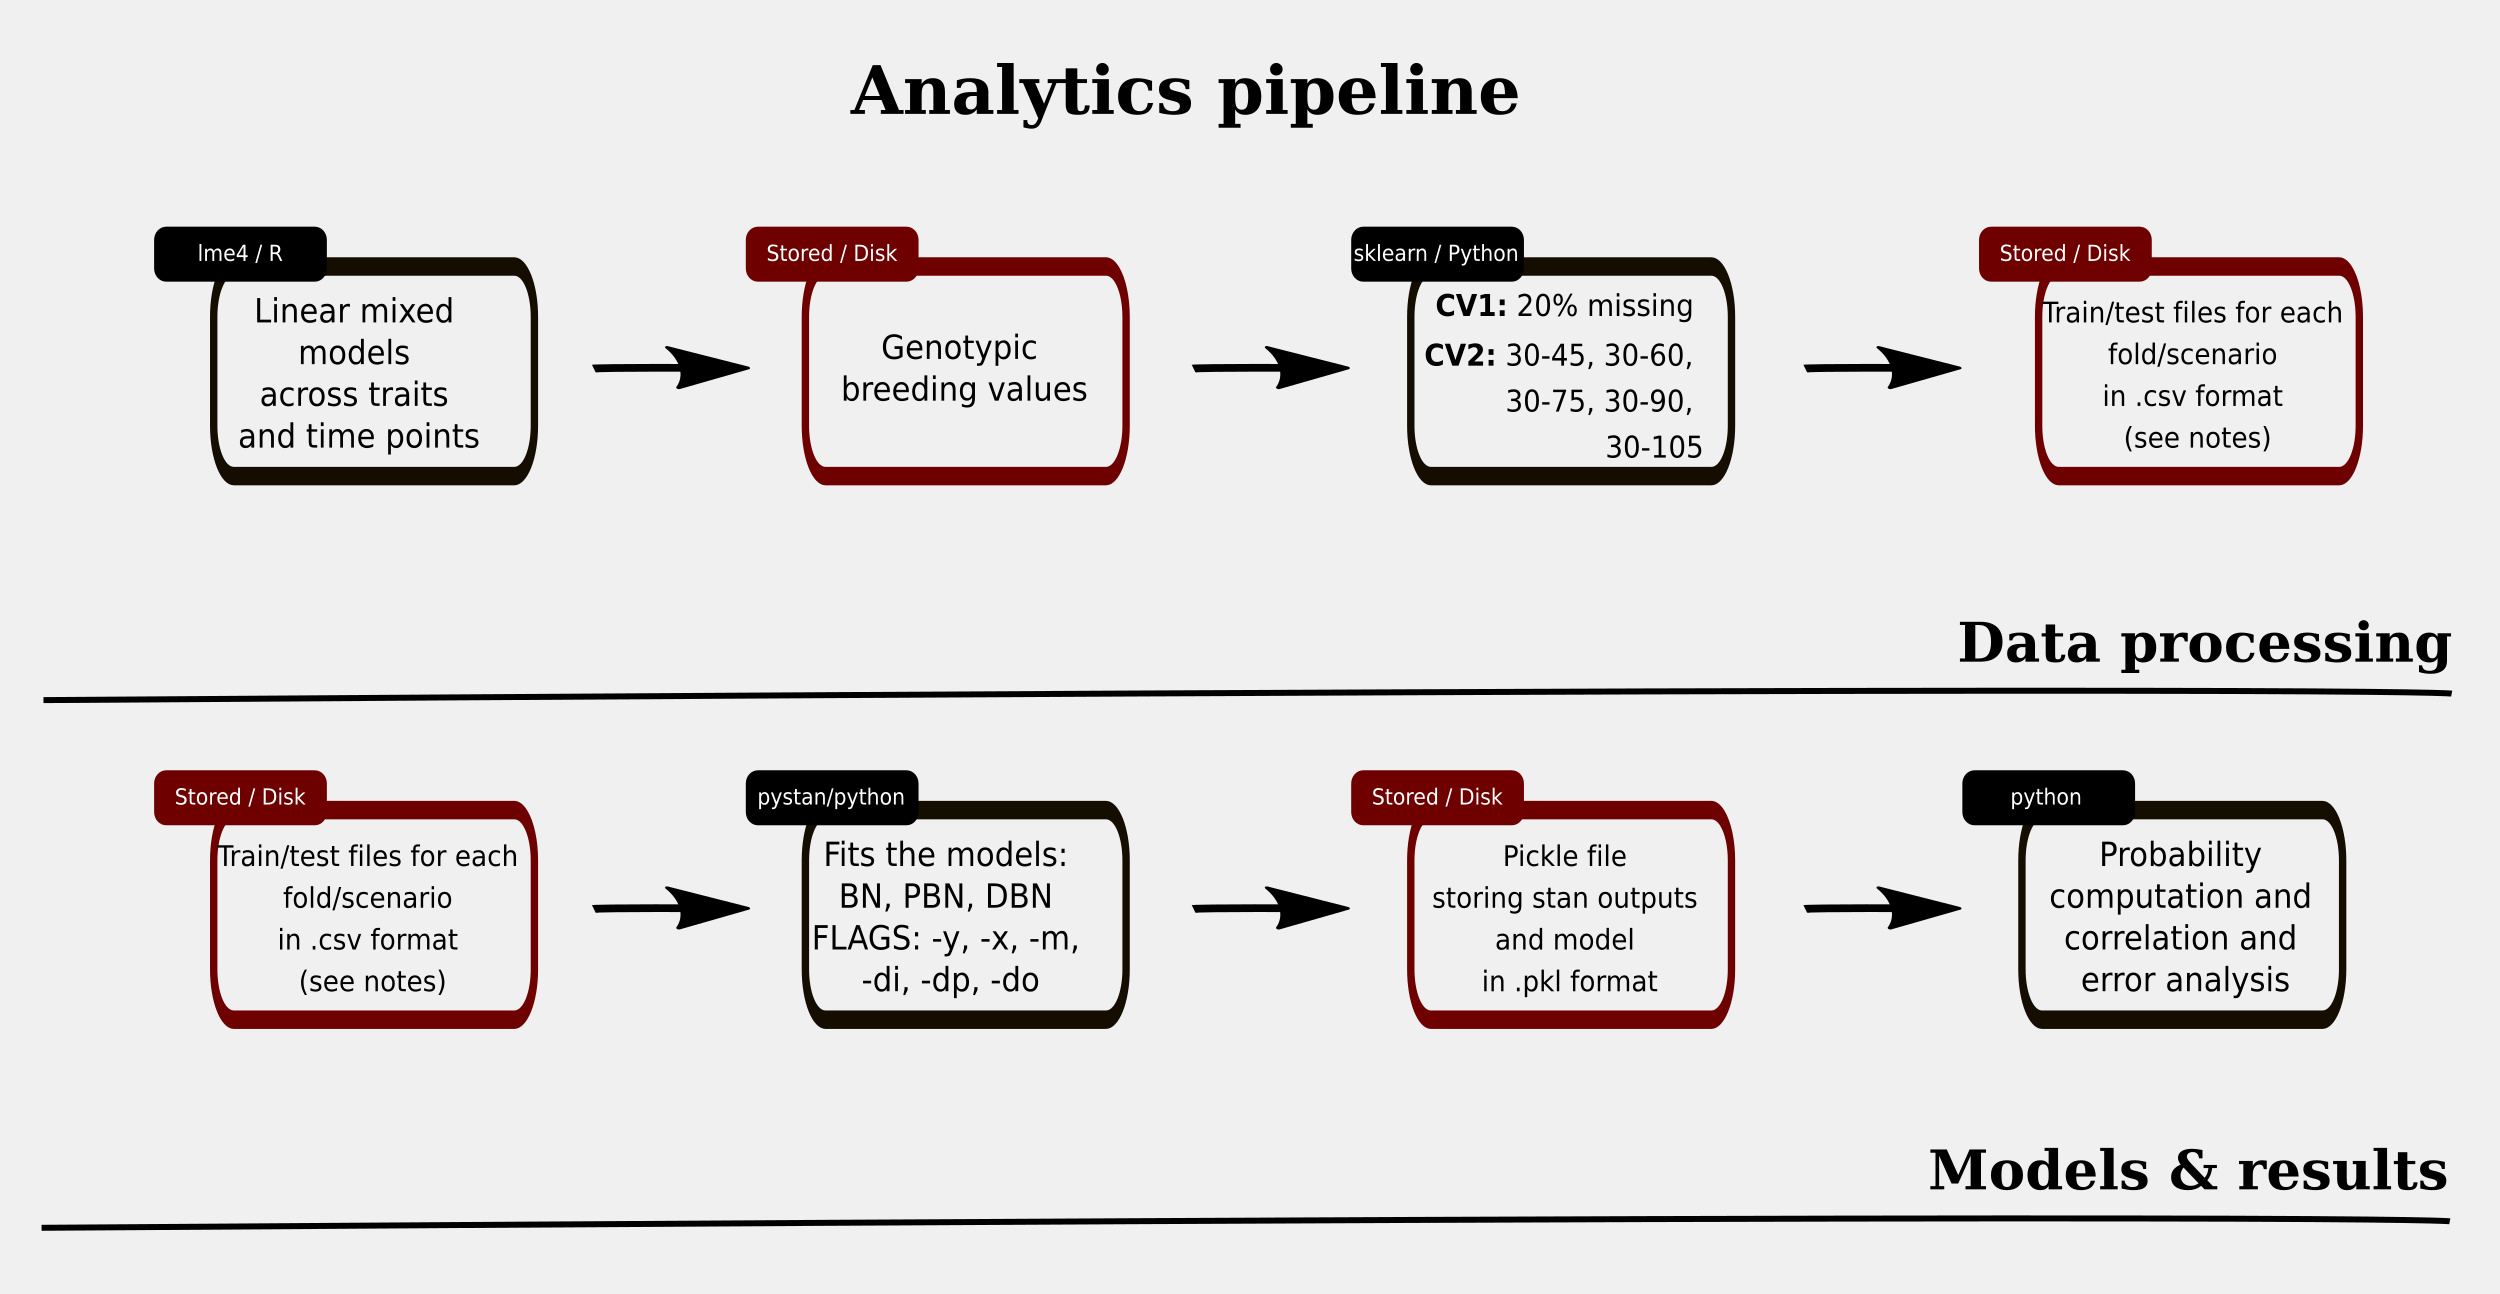
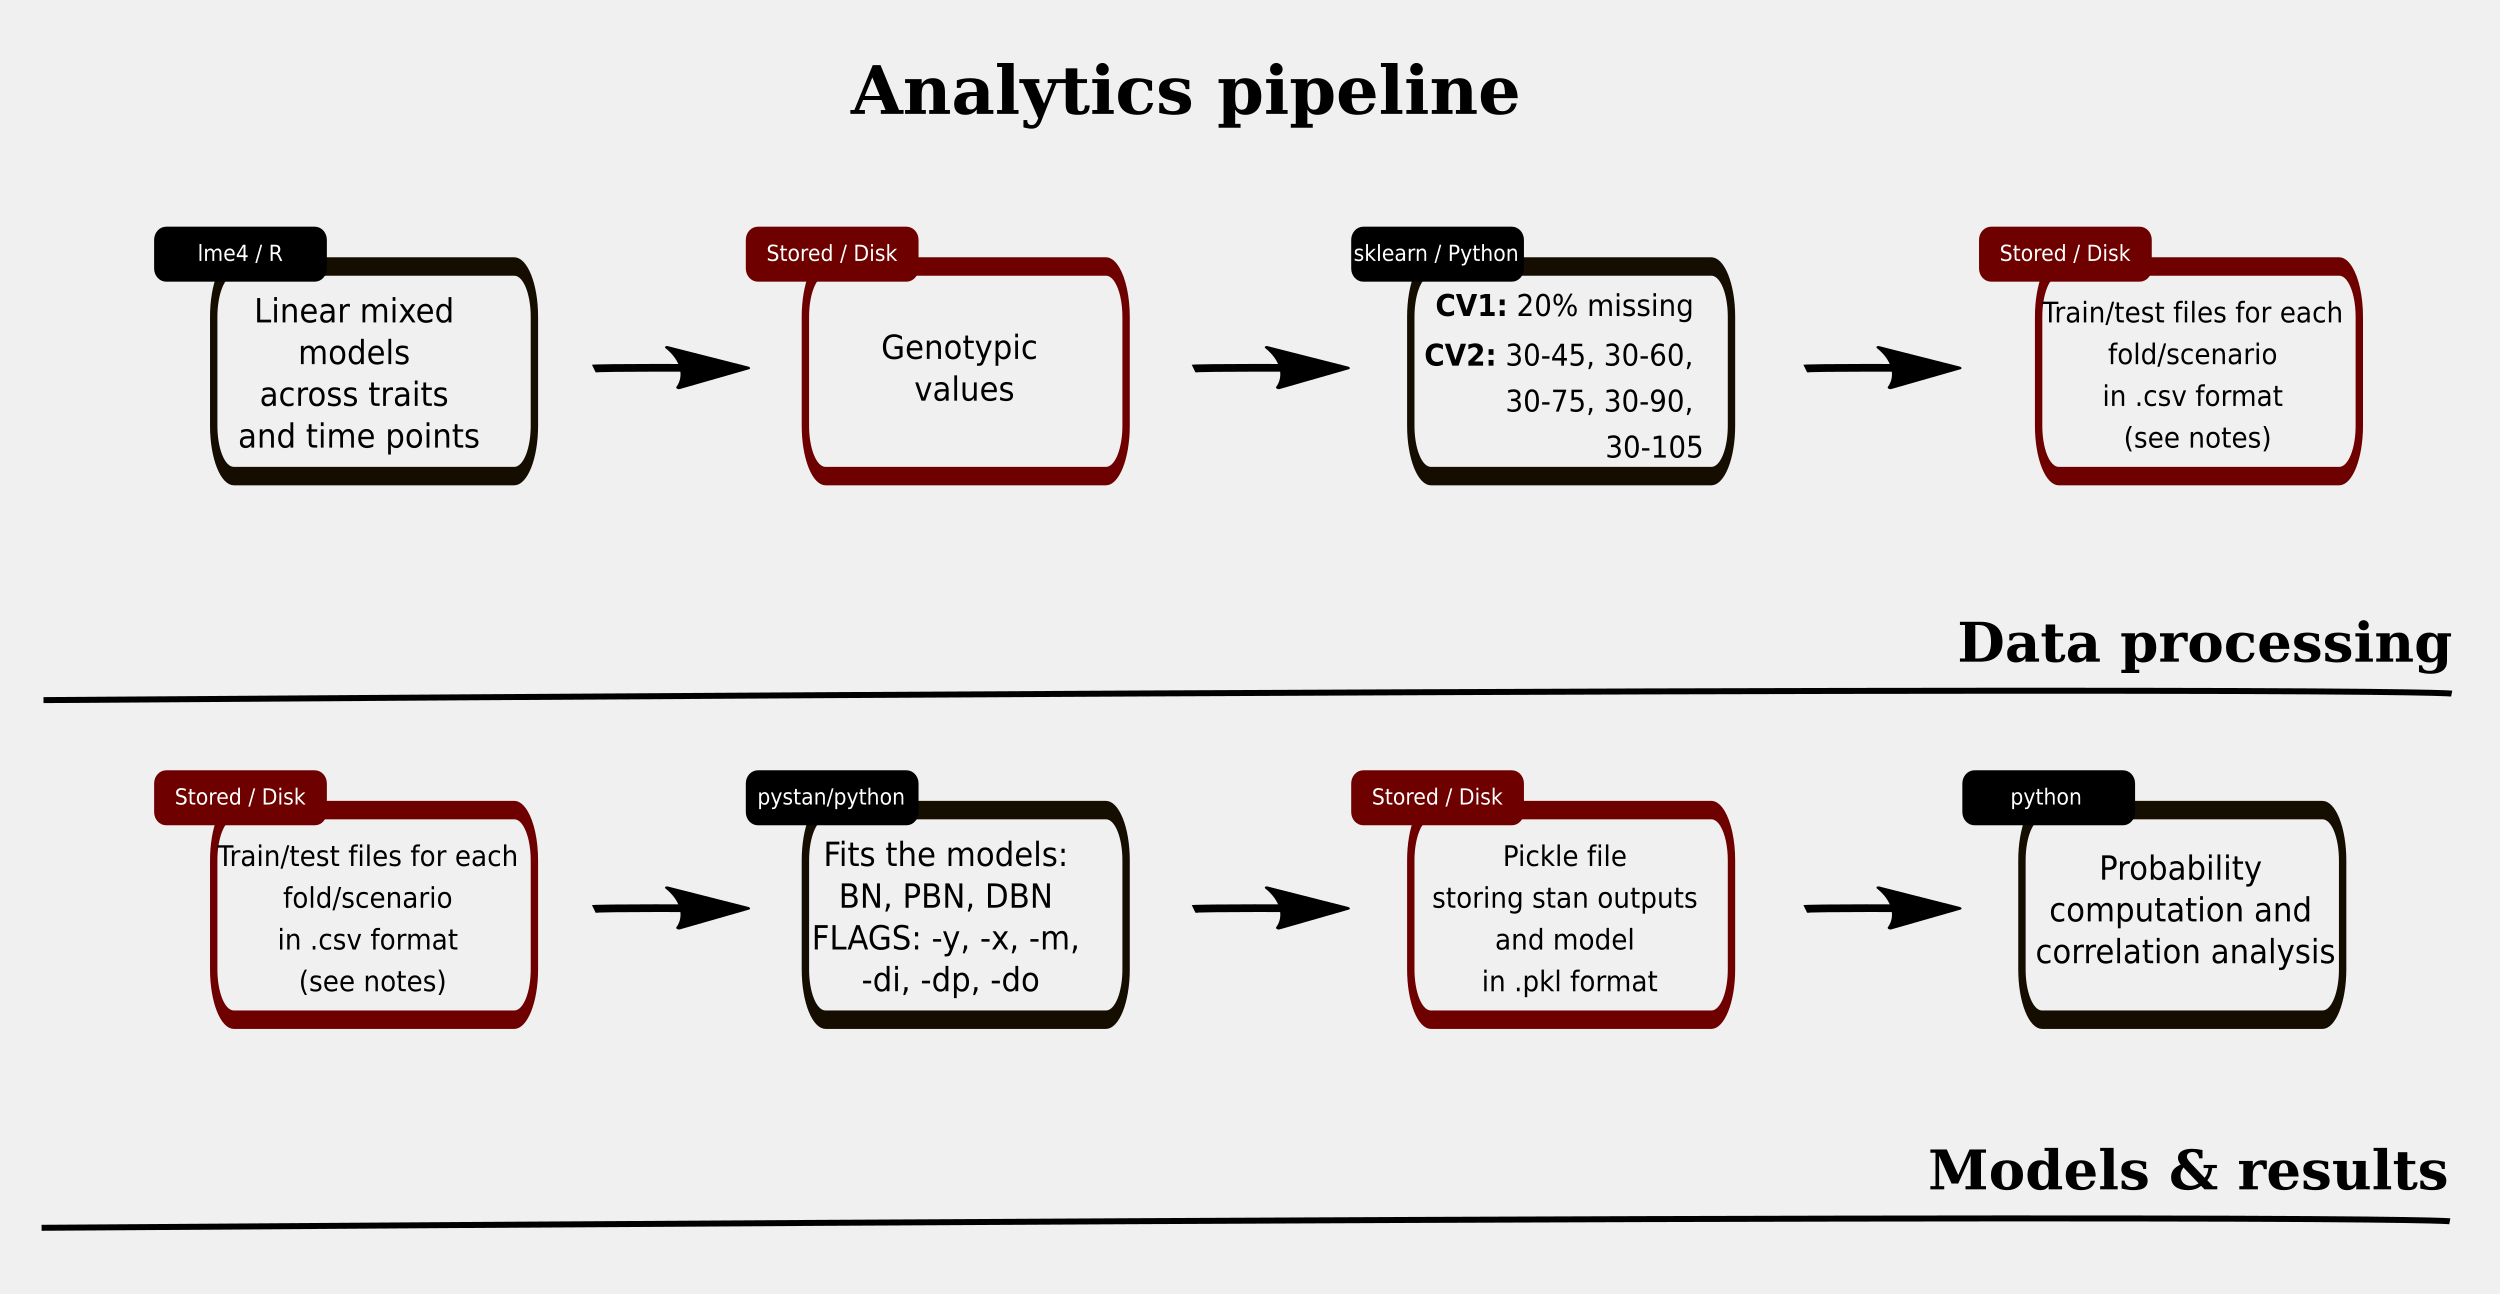
<svg xmlns="http://www.w3.org/2000/svg" width="290mm" height="150mm" viewBox="0 0 290 150" version="1.1" id="svg8">
  <defs id="defs2" />
  <g id="layer1" transform="translate(0,-147)">
    <g id="g436" transform="translate(-9.525,129.1169)">
      <g id="g1750">
        <g transform="translate(-0.5291667,2.116667)" id="g1575">
          <path d="M 15.098,96.979 C 288.853,95.098 294.449,96.226 294.449,96.226" style="fill:none;stroke:#000000;stroke-width:0.694;stroke-linecap:butt;stroke-linejoin:miter;stroke-miterlimit:4;stroke-dasharray:none;stroke-opacity:1" id="path122" />
          <path d="m 14.878,158.191 c 273.755,-1.882 279.352,-0.753 279.352,-0.753" style="fill:none;stroke:#000000;stroke-width:0.694;stroke-linecap:butt;stroke-linejoin:miter;stroke-miterlimit:4;stroke-dasharray:none;stroke-opacity:1" id="path122-1" />
          <g id="g1403">
            <g id="g128" transform="matrix(0.5735484,0,0,0.5735484,14.32661,2.358859)">
              <g id="g1420">
                <g id="g14-6" transform="matrix(0.3930477,0,0,0.9814062,-118.7422,-83.23857)">
                  <path d="m 403.496,163.555 h 144.27 c 5.746,0 10.374,4.625 10.374,10.371 v 22.453 c 0,5.746 -4.628,10.371 -10.374,10.371 h -144.27 c -5.75,0 -10.374,-4.625 -10.374,-10.371 v -22.453 c 0,-5.746 4.624,-10.371 10.374,-10.371 z" style="fill:none;stroke:#140d00;stroke-width:3.798;stroke-linecap:butt;stroke-linejoin:miter;stroke-miterlimit:10;stroke-dasharray:none;stroke-opacity:1" id="path16-7" />
                </g>
                <text y="85.117" x="67.819" transform="scale(0.9608787,1.040714)" style="font-variant:normal;font-weight:normal;font-size:6.489px;font-family:'DejaVu Sans';-inkscape-font-specification:DejaVuSans;writing-mode:lr-tb;fill:#000000;fill-opacity:1;fill-rule:nonzero;stroke:none;stroke-width:0.339" id="text20-5">
                  <tspan style="text-align:center;text-anchor:middle;stroke-width:0.339" x="67.819" y="85.117" id="tspan97">Linear mixed</tspan>
                  <tspan style="text-align:center;text-anchor:middle;stroke-width:0.339" x="67.819" y="93.228" id="tspan99">models</tspan>
                  <tspan style="text-align:center;text-anchor:middle;stroke-width:0.339" x="67.819" y="101.34" id="tspan101">across traits</tspan>
                  <tspan id="tspan116" style="text-align:center;text-anchor:middle;stroke-width:0.339" x="67.819" y="109.451">and time points</tspan>
                </text>
                <path d="m 26.164,69.225 h 30.052 c 1.35,0 2.442,1.192 2.442,2.669 v 5.78 c 0,1.48 -1.091,2.671 -2.442,2.671 H 26.164 c -1.354,0 -2.443,-1.191 -2.443,-2.671 v -5.78 c 0,-1.477 1.089,-2.669 2.443,-2.669 z" style="fill:#000000;fill-opacity:1;fill-rule:nonzero;stroke:none;stroke-width:0.353" id="path22-2" />
                <text y="73.168" x="33.833" transform="scale(0.9608787,1.040714)" style="font-variant:normal;font-weight:normal;font-size:4.306px;font-family:'DejaVu Sans';-inkscape-font-specification:DejaVuSans;writing-mode:lr-tb;fill:#ffffff;fill-opacity:1;fill-rule:nonzero;stroke:none;stroke-width:0.339" id="text26-9">
                  <tspan style="font-size:4.306px;stroke-width:0.339" id="tspan24-1" x="33.833" y="73.168">lme4 / R</tspan>
                </text>
              </g>
            </g>
            <g id="g128-3" style="opacity:1" transform="matrix(0.5735484,0,0,0.5735484,82.96263,2.359135)">
              <g transform="matrix(0.3930477,0,0,0.9814062,-118.7422,-83.23857)" id="g14-6-6">
                <path id="path16-7-7" style="fill:none;stroke:#6e0000;stroke-width:3.798;stroke-linecap:butt;stroke-linejoin:miter;stroke-miterlimit:10;stroke-dasharray:none;stroke-opacity:1" d="m 403.496,163.555 h 144.27 c 2.142,0 4.13,0.643 5.779,1.747 2.775,1.857 4.595,5.02 4.595,8.624 v 22.453 c 0,5.746 -4.628,10.371 -10.374,10.371 h -144.27 c -5.75,0 -10.374,-4.625 -10.374,-10.371 v -22.453 c 0,-5.746 4.624,-10.371 10.374,-10.371 z" />
              </g>
              <text id="text20-5-5" style="font-variant:normal;font-weight:normal;font-size:6.489px;font-family:'DejaVu Sans';-inkscape-font-specification:DejaVuSans;writing-mode:lr-tb;fill:#000000;fill-opacity:1;fill-rule:nonzero;stroke:none;stroke-width:0.339" transform="scale(0.9608787,1.040714)" x="70.7" y="92.209">
                <tspan y="92.209" x="70.7" style="text-align:center;text-anchor:middle;stroke-width:0.339" id="tspan116-2">Genotypic</tspan>
-                 <tspan id="tspan188" y="100.321" x="70.7" style="text-align:center;text-anchor:middle;stroke-width:0.339">breeding values</tspan>
+                 <tspan id="tspan188" y="100.321" x="70.7" style="text-align:center;text-anchor:middle;stroke-width:0.339">values</tspan>
              </text>
              <path id="path22-2-9" style="fill:#6e0000;fill-opacity:1;fill-rule:nonzero;stroke:none;stroke-width:0.353" d="m 26.164,69.225 h 30.052 c 1.35,0 2.442,1.192 2.442,2.669 v 5.78 c 0,1.48 -1.091,2.671 -2.442,2.671 H 26.164 c -1.354,0 -2.443,-1.191 -2.443,-2.671 v -5.78 c 0,-1.477 1.089,-2.669 2.443,-2.669 z" />
              <text id="text26-9-1" style="font-variant:normal;font-weight:normal;font-size:4.472px;font-family:'DejaVu Sans';-inkscape-font-specification:DejaVuSans;writing-mode:lr-tb;fill:#ffffff;fill-opacity:1;fill-rule:nonzero;stroke:none;stroke-width:0.339" transform="scale(0.9608787,1.040714)" x="29.032" y="73.168">
                <tspan id="tspan175" y="73.168" x="29.032" style="font-size:4.306px;stroke-width:0.339">Stored / Disk</tspan>
              </text>
            </g>
            <g id="g128-1" style="opacity:1" transform="matrix(0.5735484,0,0,0.5735484,153.1881,2.3593)">
              <g transform="matrix(0.3930477,0,0,0.9814062,-118.7422,-83.23857)" id="g14-6-8">
                <path id="path16-7-79" style="fill:none;stroke:#140d00;stroke-width:3.798;stroke-linecap:butt;stroke-linejoin:miter;stroke-miterlimit:10;stroke-dasharray:none;stroke-opacity:1" d="m 403.496,163.555 h 144.27 c 5.746,0 10.374,4.625 10.374,10.371 v 22.453 c 0,5.746 -4.628,10.371 -10.374,10.371 h -144.27 c -5.75,0 -10.374,-4.625 -10.374,-10.371 v -22.453 c 0,-5.746 4.624,-10.371 10.374,-10.371 z" />
              </g>
              <text id="text20-5-2" style="font-variant:normal;font-weight:normal;font-size:6.856px;font-family:'DejaVu Sans';-inkscape-font-specification:DejaVuSans;writing-mode:lr-tb;fill:#000000;fill-opacity:1;fill-rule:nonzero;stroke:none;stroke-width:0.358" transform="scale(0.9608787,1.040714)" x="98.892" y="78.886">
                <tspan id="tspan1142" y="84.952" x="98.892" style="font-size:5.848px;line-height:1.5;text-align:end;text-anchor:end;stroke-width:0.358" />
                <tspan id="tspan1108" y="93.521" x="98.892" style="font-size:5.848px;line-height:1.5;text-align:end;text-anchor:end;stroke-width:0.358">
                  <tspan id="tspan1189" style="font-style:normal;font-variant:normal;font-weight:bold;font-stretch:normal;font-family:'DejaVu Sans';-inkscape-font-specification:'DejaVu Sans Bold'">CV2:</tspan>
+ 
 30-45, 30-60,</tspan>
                <tspan id="tspan1110" y="102.454" x="98.892" style="font-size:5.848px;line-height:1.5;text-align:end;text-anchor:end;stroke-width:0.358">30-75, 30-90,</tspan>
                <tspan id="tspan1134" y="111.387" x="98.892" style="font-size:5.848px;line-height:1.5;text-align:end;text-anchor:end;stroke-width:0.358">30-105</tspan>
              </text>
              <path id="path22-2-5" style="fill:#000000;fill-opacity:1;fill-rule:nonzero;stroke:none;stroke-width:0.353" d="m 26.164,69.225 h 30.052 c 1.35,0 2.442,1.192 2.442,2.669 v 5.78 c 0,1.48 -1.091,2.671 -2.442,2.671 H 26.164 c -1.354,0 -2.443,-1.191 -2.443,-2.671 v -5.78 c 0,-1.477 1.089,-2.669 2.443,-2.669 z" />
              <text id="text26-9-9" style="font-variant:normal;font-weight:normal;font-size:4.472px;font-family:'DejaVu Sans';-inkscape-font-specification:DejaVuSans;writing-mode:lr-tb;fill:#ffffff;fill-opacity:1;fill-rule:nonzero;stroke:none;stroke-width:0.339" transform="scale(0.9608787,1.040714)" x="25.192" y="73.168">
                <tspan y="73.168" x="25.192" id="tspan24-1-2" style="font-size:4.306px;stroke-width:0.339">sklearn / Python</tspan>
              </text>
              <flowRoot style="font-style:normal;font-variant:normal;font-weight:bold;font-stretch:normal;font-size:30.667px;line-height:1.25;font-family:Purisa;-inkscape-font-specification:'Purisa Bold';font-variant-ligatures:normal;font-variant-caps:normal;font-variant-numeric:normal;font-feature-settings:normal;text-align:start;letter-spacing:0px;word-spacing:0px;writing-mode:lr-tb;text-anchor:start;fill:#000000;fill-opacity:1;stroke:none" id="flowRoot1083" xml:space="preserve">
                <flowRegion id="flowRegion1085">
                  <rect y="83.066" x="640.437" height="68.69" width="85.863" id="rect1087" />
                </flowRegion>
                <flowPara id="flowPara1089" />
              </flowRoot>
              <text id="text1146" y="146.959" x="37.502" style="font-style:normal;font-variant:normal;font-weight:bold;font-stretch:normal;font-size:14.147px;line-height:1.25;font-family:Purisa;-inkscape-font-specification:'Purisa Bold';font-variant-ligatures:normal;font-variant-caps:normal;font-variant-numeric:normal;font-feature-settings:normal;text-align:start;letter-spacing:0px;word-spacing:0px;writing-mode:lr-tb;text-anchor:start;fill:#000000;fill-opacity:1;stroke:none;stroke-width:0.461" xml:space="preserve">
                <tspan style="stroke-width:0.461" y="160.045" x="37.502" id="tspan1144" />
              </text>
              <text id="text20-5-2-2" style="font-variant:normal;font-weight:normal;font-size:6.856px;font-family:'DejaVu Sans';-inkscape-font-specification:DejaVuSans;writing-mode:lr-tb;opacity:1;fill:#000000;fill-opacity:1;fill-rule:nonzero;stroke:none;stroke-width:0.358" transform="scale(0.9608787,1.040714)" x="96.806" y="69.236">
                <tspan id="tspan1138-8" y="75.302" x="96.806" style="font-size:5.848px;line-height:1.5;text-align:end;text-anchor:end;stroke-width:0.358" />
                <tspan id="tspan1134-6" y="83.871" x="96.806" style="font-size:5.848px;line-height:1.5;text-align:end;text-anchor:end;stroke-width:0.358">
                  <tspan id="tspan1187" style="font-style:normal;font-variant:normal;font-weight:bold;font-stretch:normal;font-family:'DejaVu Sans';-inkscape-font-specification:'DejaVu Sans Bold'">CV1:</tspan>
+ 
 20% missing</tspan>
              </text>
            </g>
            <g id="g128-3-2" style="opacity:1" transform="matrix(0.5735484,0,0,0.5735484,230.2496,5.005134)">
              <g transform="translate(-7.380953,-4.613095)" id="g1323">
                <g id="g1349">
                  <g id="g1408">
                    <g id="g14-6-6-0" transform="matrix(0.3930477,0,0,0.9814062,-118.7422,-83.23857)">
                      <path d="m 403.496,163.555 h 144.27 c 2.142,0 4.13,0.643 5.779,1.747 2.775,1.857 4.595,5.02 4.595,8.624 v 22.453 c 0,5.746 -4.628,10.371 -10.374,10.371 h -144.27 c -5.75,0 -10.374,-4.625 -10.374,-10.371 v -22.453 c 0,-5.746 4.624,-10.371 10.374,-10.371 z" style="fill:none;stroke:#6e0000;stroke-width:3.798;stroke-linecap:butt;stroke-linejoin:miter;stroke-miterlimit:10;stroke-dasharray:none;stroke-opacity:1" id="path16-7-7-6" />
                    </g>
                    <text y="85.117" x="70.7" transform="scale(0.9608787,1.040714)" style="font-variant:normal;font-weight:normal;font-size:6.489px;font-family:'DejaVu Sans';-inkscape-font-specification:DejaVuSans;writing-mode:lr-tb;fill:#000000;fill-opacity:1;fill-rule:nonzero;stroke:none;stroke-width:0.339" id="text20-5-5-1">
                      <tspan id="tspan1325" style="font-size:5.536px;text-align:center;text-anchor:middle;stroke-width:0.339" x="70.7" y="85.117">Train/test files for each</tspan>
                      <tspan style="font-size:5.536px;text-align:center;text-anchor:middle;stroke-width:0.339" x="70.7" y="93.228" id="tspan1396">fold/scenario</tspan>
                      <tspan style="font-size:5.536px;text-align:center;text-anchor:middle;stroke-width:0.339" x="70.7" y="101.34" id="tspan1392">in .csv format</tspan>
                      <tspan id="tspan1422" style="font-size:5.536px;text-align:center;text-anchor:middle;stroke-width:0.339" x="70.7" y="109.451">(see notes)</tspan>
                    </text>
                    <path d="m 26.164,69.225 h 30.052 c 1.35,0 2.442,1.192 2.442,2.669 v 5.78 c 0,1.48 -1.091,2.671 -2.442,2.671 H 26.164 c -1.354,0 -2.443,-1.191 -2.443,-2.671 v -5.78 c 0,-1.477 1.089,-2.669 2.443,-2.669 z" style="fill:#6e0000;fill-opacity:1;fill-rule:nonzero;stroke:none;stroke-width:0.353" id="path22-2-9-4" />
                    <text y="73.168" x="29.032" transform="scale(0.9608787,1.040714)" style="font-variant:normal;font-weight:normal;font-size:4.472px;font-family:'DejaVu Sans';-inkscape-font-specification:DejaVuSans;writing-mode:lr-tb;fill:#ffffff;fill-opacity:1;fill-rule:nonzero;stroke:none;stroke-width:0.339" id="text26-9-1-7">
                      <tspan style="font-size:4.306px;stroke-width:0.339" x="29.032" y="73.168" id="tspan175-6">Stored / Disk</tspan>
                    </text>
                  </g>
                </g>
              </g>
            </g>
            <g id="g128-3-2-3" style="opacity:1" transform="matrix(0.5735484,0,0,0.5735484,13.26867,57.47964)">
              <g transform="translate(-7.380953,-4.613095)" id="g1323-6">
                <g id="g1349-7">
                  <g id="g1408-5">
                    <g transform="translate(9.226191,18.45238)" id="g331">
                      <g transform="matrix(0.3930477,0,0,0.9814062,-118.7422,-83.23857)" id="g14-6-6-0-3">
                        <path id="path16-7-7-6-5" style="fill:none;stroke:#6e0000;stroke-width:3.798;stroke-linecap:butt;stroke-linejoin:miter;stroke-miterlimit:10;stroke-dasharray:none;stroke-opacity:1" d="m 403.496,163.555 h 144.27 c 2.142,0 4.13,0.643 5.779,1.747 2.775,1.857 4.595,5.02 4.595,8.624 v 22.453 c 0,5.746 -4.628,10.371 -10.374,10.371 h -144.27 c -5.75,0 -10.374,-4.625 -10.374,-10.371 v -22.453 c 0,-5.746 4.624,-10.371 10.374,-10.371 z" />
                      </g>
                      <text id="text20-5-5-1-6" style="font-variant:normal;font-weight:normal;font-size:6.489px;font-family:'DejaVu Sans';-inkscape-font-specification:DejaVuSans;writing-mode:lr-tb;fill:#000000;fill-opacity:1;fill-rule:nonzero;stroke:none;stroke-width:0.339" transform="scale(0.9608787,1.040714)" x="70.7" y="85.117">
                        <tspan y="85.117" x="70.7" style="font-size:5.536px;text-align:center;text-anchor:middle;stroke-width:0.339" id="tspan1325-2">Train/test files for each</tspan>
                        <tspan id="tspan1396-9" y="93.228" x="70.7" style="font-size:5.536px;text-align:center;text-anchor:middle;stroke-width:0.339">fold/scenario</tspan>
                        <tspan id="tspan1392-1" y="101.34" x="70.7" style="font-size:5.536px;text-align:center;text-anchor:middle;stroke-width:0.339">in .csv format</tspan>
                        <tspan y="109.451" x="70.7" style="font-size:5.536px;text-align:center;text-anchor:middle;stroke-width:0.339" id="tspan1422-2">(see notes)</tspan>
                      </text>
                      <path id="path22-2-9-4-7" style="fill:#6e0000;fill-opacity:1;fill-rule:nonzero;stroke:none;stroke-width:0.353" d="m 26.164,69.225 h 30.052 c 1.35,0 2.442,1.192 2.442,2.669 v 5.78 c 0,1.48 -1.091,2.671 -2.442,2.671 H 26.164 c -1.354,0 -2.443,-1.191 -2.443,-2.671 v -5.78 c 0,-1.477 1.089,-2.669 2.443,-2.669 z" />
                      <text id="text26-9-1-7-0" style="font-variant:normal;font-weight:normal;font-size:4.472px;font-family:'DejaVu Sans';-inkscape-font-specification:DejaVuSans;writing-mode:lr-tb;fill:#ffffff;fill-opacity:1;fill-rule:nonzero;stroke:none;stroke-width:0.339" transform="scale(0.9608787,1.040714)" x="29.032" y="73.168">
                        <tspan id="tspan175-6-9" y="73.168" x="29.032" style="font-size:4.306px;stroke-width:0.339">Stored / Disk</tspan>
                      </text>
                    </g>
                  </g>
                </g>
              </g>
            </g>
            <g id="g1420-5" transform="matrix(0.5735484,0,0,0.5735484,82.96301,65.41702)">
              <g transform="matrix(0.3930477,0,0,0.9814062,-118.7422,-83.23857)" id="g14-6-4">
                <path id="path16-7-76" style="fill:none;stroke:#140d00;stroke-width:3.798;stroke-linecap:butt;stroke-linejoin:miter;stroke-miterlimit:10;stroke-dasharray:none;stroke-opacity:1" d="m 403.496,163.555 h 144.27 c 5.746,0 10.374,4.625 10.374,10.371 v 22.453 c 0,5.746 -4.628,10.371 -10.374,10.371 h -144.27 c -5.75,0 -10.374,-4.625 -10.374,-10.371 v -22.453 c 0,-5.746 4.624,-10.371 10.374,-10.371 z" />
              </g>
              <text id="text20-5-56" style="font-variant:normal;font-weight:normal;font-size:6.489px;font-family:'DejaVu Sans';-inkscape-font-specification:DejaVuSans;writing-mode:lr-tb;fill:#000000;fill-opacity:1;fill-rule:nonzero;stroke:none;stroke-width:0.339" transform="scale(0.9608787,1.040714)" x="67.819" y="85.117">
                <tspan y="85.117" x="67.819" style="text-align:center;text-anchor:middle;stroke-width:0.339" id="tspan116-4">Fits the models:</tspan>
                <tspan id="tspan649" y="93.228" x="67.819" style="text-align:center;text-anchor:middle;stroke-width:0.339">BN, PBN, DBN</tspan>
                <tspan id="tspan651" y="101.34" x="67.819" style="text-align:center;text-anchor:middle;stroke-width:0.339">FLAGS: -y, -x, -m,</tspan>
                <tspan id="tspan653" y="109.451" x="67.819" style="text-align:center;text-anchor:middle;stroke-width:0.339">-di, -dp, -do</tspan>
              </text>
              <path id="path22-2-52" style="fill:#000000;fill-opacity:1;fill-rule:nonzero;stroke:none;stroke-width:0.353" d="m 26.164,69.225 h 30.052 c 1.35,0 2.442,1.192 2.442,2.669 v 5.78 c 0,1.48 -1.091,2.671 -2.442,2.671 H 26.164 c -1.354,0 -2.443,-1.191 -2.443,-2.671 v -5.78 c 0,-1.477 1.089,-2.669 2.443,-2.669 z" />
              <text id="text26-9-5" style="font-variant:normal;font-weight:normal;font-size:4.306px;font-family:'DejaVu Sans';-inkscape-font-specification:DejaVuSans;writing-mode:lr-tb;fill:#ffffff;fill-opacity:1;fill-rule:nonzero;stroke:none;stroke-width:0.339" transform="scale(0.9608787,1.040714)" x="27.112" y="73.168">
                <tspan y="73.168" x="27.112" id="tspan24-1-4" style="font-size:4.306px;stroke-width:0.339">pystan/python</tspan>
              </text>
            </g>
            <g id="g1420-5-7" style="opacity:1" transform="matrix(0.5735484,0,0,0.5735484,224.0809,65.41714)">
              <g transform="matrix(0.3930477,0,0,0.9814062,-118.7422,-83.23857)" id="g14-6-4-2">
                <path id="path16-7-76-2" style="fill:none;stroke:#140d00;stroke-width:3.798;stroke-linecap:butt;stroke-linejoin:miter;stroke-miterlimit:10;stroke-dasharray:none;stroke-opacity:1" d="m 403.496,163.555 h 144.27 c 5.746,0 10.374,4.625 10.374,10.371 v 22.453 c 0,5.746 -4.628,10.371 -10.374,10.371 h -144.27 c -5.75,0 -10.374,-4.625 -10.374,-10.371 v -22.453 c 0,-5.746 4.624,-10.371 10.374,-10.371 z" />
              </g>
-               <text id="text20-5-56-6" style="font-variant:normal;font-weight:normal;font-size:6.489px;font-family:'DejaVu Sans';-inkscape-font-specification:DejaVuSans;writing-mode:lr-tb;fill:#000000;fill-opacity:1;fill-rule:nonzero;stroke:none;stroke-width:0.339" transform="scale(0.9608787,1.040714)" x="71.66" y="85.117">
-                 <tspan y="85.117" x="71.66" style="text-align:center;text-anchor:middle;stroke-width:0.339" id="tspan987">Probability</tspan>
-                 <tspan y="93.228" x="71.66" style="text-align:center;text-anchor:middle;stroke-width:0.339" id="tspan991">computation and</tspan>
-                 <tspan y="101.34" x="71.66" style="text-align:center;text-anchor:middle;stroke-width:0.339" id="tspan993">correlation and</tspan>
-                 <tspan y="109.451" x="71.66" style="text-align:center;text-anchor:middle;stroke-width:0.339" id="tspan177">error analysis</tspan>
+               <text id="text20-5-56-6" style="font-variant:normal;font-weight:normal;font-size:6.489px;font-family:'DejaVu Sans';-inkscape-font-specification:DejaVuSans;writing-mode:lr-tb;fill:#000000;fill-opacity:1;fill-rule:nonzero;stroke:none;stroke-width:0.339" transform="scale(0.9608787,1.040714)" x="71.66" y="87.777">
+                 <tspan y="87.777" x="71.66" style="text-align:center;text-anchor:middle;stroke-width:0.339" id="tspan987">Probability</tspan>
+                 <tspan y="95.888" x="71.66" style="text-align:center;text-anchor:middle;stroke-width:0.339" id="tspan991">computation and</tspan>
+                 <tspan y="103.999" x="71.66" style="text-align:center;text-anchor:middle;stroke-width:0.339" id="tspan177">correlation analysis</tspan>
              </text>
              <path id="path22-2-52-5" style="fill:#000000;fill-opacity:1;fill-rule:nonzero;stroke:none;stroke-width:0.353" d="m 26.164,69.225 h 30.052 c 1.35,0 2.442,1.192 2.442,2.669 v 5.78 c 0,1.48 -1.091,2.671 -2.442,2.671 H 26.164 c -1.354,0 -2.443,-1.191 -2.443,-2.671 v -5.78 c 0,-1.477 1.089,-2.669 2.443,-2.669 z" />
              <text id="text26-9-5-9" style="font-variant:normal;font-weight:normal;font-size:4.306px;font-family:'DejaVu Sans';-inkscape-font-specification:DejaVuSans;writing-mode:lr-tb;fill:#ffffff;fill-opacity:1;fill-rule:nonzero;stroke:none;stroke-width:0.339" transform="scale(0.9608787,1.040714)" x="34.794" y="73.168">
                <tspan y="73.168" x="34.794" id="tspan24-1-4-4" style="font-size:4.306px;stroke-width:0.339">python</tspan>
              </text>
            </g>
            <g id="g128-3-2-3-8" style="opacity:1" transform="matrix(0.5735484,0,0,0.5735484,152.1297,57.47964)">
              <g transform="translate(-7.380953,-4.613095)" id="g1323-6-4">
                <g id="g1349-7-3">
                  <g id="g1408-5-1">
                    <g transform="translate(9.226191,18.45238)" id="g331-4">
                      <g transform="matrix(0.3930477,0,0,0.9814062,-118.7422,-83.23857)" id="g14-6-6-0-3-9">
                        <path id="path16-7-7-6-5-2" style="fill:none;stroke:#6e0000;stroke-width:3.798;stroke-linecap:butt;stroke-linejoin:miter;stroke-miterlimit:10;stroke-dasharray:none;stroke-opacity:1" d="m 403.496,163.555 h 144.27 c 2.142,0 4.13,0.643 5.779,1.747 2.775,1.857 4.595,5.02 4.595,8.624 v 22.453 c 0,5.746 -4.628,10.371 -10.374,10.371 h -144.27 c -5.75,0 -10.374,-4.625 -10.374,-10.371 v -22.453 c 0,-5.746 4.624,-10.371 10.374,-10.371 z" />
                      </g>
                      <text id="text20-5-5-1-6-0" style="font-variant:normal;font-weight:normal;font-size:6.489px;font-family:'DejaVu Sans';-inkscape-font-specification:DejaVuSans;writing-mode:lr-tb;fill:#000000;fill-opacity:1;fill-rule:nonzero;stroke:none;stroke-width:0.339" transform="scale(0.9608787,1.040714)" x="70.7" y="85.117">
                        <tspan y="85.117" x="70.7" style="font-size:5.536px;text-align:center;text-anchor:middle;stroke-width:0.339" id="tspan747">Pickle file</tspan>
                        <tspan y="93.228" x="70.7" style="font-size:5.536px;text-align:center;text-anchor:middle;stroke-width:0.339" id="tspan761">storing stan outputs</tspan>
                        <tspan y="101.34" x="70.7" style="font-size:5.536px;text-align:center;text-anchor:middle;stroke-width:0.339" id="tspan757">and model</tspan>
                        <tspan y="109.451" x="70.7" style="font-size:5.536px;text-align:center;text-anchor:middle;stroke-width:0.339" id="tspan765">in .pkl format</tspan>
                      </text>
                      <path id="path22-2-9-4-7-6" style="fill:#6e0000;fill-opacity:1;fill-rule:nonzero;stroke:none;stroke-width:0.353" d="m 26.164,69.225 h 30.052 c 1.35,0 2.442,1.192 2.442,2.669 v 5.78 c 0,1.48 -1.091,2.671 -2.442,2.671 H 26.164 c -1.354,0 -2.443,-1.191 -2.443,-2.671 v -5.78 c 0,-1.477 1.089,-2.669 2.443,-2.669 z" />
                      <text id="text26-9-1-7-0-6" style="font-variant:normal;font-weight:normal;font-size:4.472px;font-family:'DejaVu Sans';-inkscape-font-specification:DejaVuSans;writing-mode:lr-tb;fill:#ffffff;fill-opacity:1;fill-rule:nonzero;stroke:none;stroke-width:0.339" transform="scale(0.9608787,1.040714)" x="29.032" y="73.168">
                        <tspan id="tspan175-6-9-4" y="73.168" x="29.032" style="font-size:4.306px;stroke-width:0.339">Stored / Disk</tspan>
                      </text>
                    </g>
                  </g>
                </g>
              </g>
            </g>
            <g style="opacity:1" id="g44-6" transform="matrix(2.044349,0,0,0.9388985,-122.237,12.08144)">
              <g id="g172" transform="matrix(0.8027559,0.5944604,-0.3434819,0.991352,42.83565,-57.6213)">
                <g id="g74">
                  <g id="g80">
                    <g transform="translate(0.254045,-20.42814)" id="g86">
                      <g transform="matrix(0.3574223,0.02357856,-0.0106675,0.3474898,-93.64789,7.022849)" id="g28-0">
                        <path id="path30-6" style="fill:none;stroke:#000000;stroke-width:2.314;stroke-linecap:butt;stroke-linejoin:miter;stroke-miterlimit:4.2;stroke-dasharray:none;stroke-opacity:1" d="m 544.293,140.301 c -20.344,13.996 -21.223,15.008 -21.223,15.008 l 0.446,-0.313" />
                      </g>
                      <g transform="matrix(0.3574223,0.02357856,-0.0106675,0.3474898,-93.64789,7.022849)" id="g32-2">
                        <path id="path34-6" style="fill:#000000;fill-opacity:1;fill-rule:evenodd;stroke:#000000;stroke-width:0.868;stroke-linecap:butt;stroke-linejoin:round;stroke-miterlimit:4;stroke-dasharray:none;stroke-opacity:1" d="m 531.633,141.664 14.98,-2.992 -8.148,12.918 c -0.168,-4.199 -2.938,-8.199 -6.832,-9.926 z" />
                      </g>
                    </g>
                  </g>
                </g>
              </g>
            </g>
            <g style="opacity:1" id="g44-6-7" transform="matrix(2.044349,0,0,0.9388985,-52.66277,12.08132)">
              <g id="g172-0" transform="matrix(0.8027559,0.5944604,-0.3434819,0.991352,42.83565,-57.6213)">
                <g id="g74-9">
                  <g id="g80-3">
                    <g transform="translate(0.254045,-20.42814)" id="g86-6">
                      <g transform="matrix(0.3574223,0.02357856,-0.0106675,0.3474898,-93.64789,7.022849)" id="g28-0-0">
                        <path id="path30-6-6" style="fill:none;stroke:#000000;stroke-width:2.314;stroke-linecap:butt;stroke-linejoin:miter;stroke-miterlimit:4.2;stroke-dasharray:none;stroke-opacity:1" d="m 544.293,140.301 c -20.344,13.996 -21.223,15.008 -21.223,15.008 l 0.446,-0.313" />
                      </g>
                      <g transform="matrix(0.3574223,0.02357856,-0.0106675,0.3474898,-93.64789,7.022849)" id="g32-2-2">
                        <path id="path34-6-6" style="fill:#000000;fill-opacity:1;fill-rule:evenodd;stroke:#000000;stroke-width:0.868;stroke-linecap:butt;stroke-linejoin:round;stroke-miterlimit:4;stroke-dasharray:none;stroke-opacity:1" d="m 531.633,141.664 14.98,-2.992 -8.148,12.918 c -0.168,-4.199 -2.938,-8.199 -6.832,-9.926 z" />
                      </g>
                    </g>
                  </g>
                </g>
              </g>
            </g>
            <g style="opacity:1" id="g44-6-7-5" transform="matrix(2.044349,0,0,0.9388985,18.29109,12.08132)">
              <g id="g172-0-6" transform="matrix(0.8027559,0.5944604,-0.3434819,0.991352,42.83565,-57.6213)">
                <g id="g74-9-9">
                  <g id="g80-3-37">
                    <g transform="translate(0.254045,-20.42814)" id="g86-6-4">
                      <g transform="matrix(0.3574223,0.02357856,-0.0106675,0.3474898,-93.64789,7.022849)" id="g28-0-0-5">
                        <path id="path30-6-6-2" style="fill:none;stroke:#000000;stroke-width:2.314;stroke-linecap:butt;stroke-linejoin:miter;stroke-miterlimit:4.2;stroke-dasharray:none;stroke-opacity:1" d="m 544.293,140.301 c -20.344,13.996 -21.223,15.008 -21.223,15.008 l 0.446,-0.313" />
                      </g>
                      <g transform="matrix(0.3574223,0.02357856,-0.0106675,0.3474898,-93.64789,7.022849)" id="g32-2-2-5">
                        <path id="path34-6-6-4" style="fill:#000000;fill-opacity:1;fill-rule:evenodd;stroke:#000000;stroke-width:0.868;stroke-linecap:butt;stroke-linejoin:round;stroke-miterlimit:4;stroke-dasharray:none;stroke-opacity:1" d="m 531.633,141.664 14.98,-2.992 -8.148,12.918 c -0.168,-4.199 -2.938,-8.199 -6.832,-9.926 z" />
                      </g>
                    </g>
                  </g>
                </g>
              </g>
            </g>
            <text id="text126" style="font-variant:normal;font-weight:bold;font-size:6.35px;font-family:'DejaVu Serif';-inkscape-font-specification:DejaVuSerif-Bold;writing-mode:lr-tb;fill:#000000;fill-opacity:1;fill-rule:nonzero;stroke:none;stroke-width:0.353" x="237.108" y="92.521">
              <tspan y="92.521" x="237.108" id="tspan124" style="font-size:6.35px;stroke-width:0.353">Data processing</tspan>
            </text>
            <g style="opacity:1" id="g44-6-9" transform="matrix(2.044349,0,0,0.9388985,-122.2366,74.76266)">
              <g id="g172-2" transform="matrix(0.8027559,0.5944604,-0.3434819,0.991352,42.83565,-57.6213)">
                <g id="g74-02">
                  <g id="g80-37">
                    <g transform="translate(0.254045,-20.42814)" id="g86-5">
                      <g transform="matrix(0.3574223,0.02357856,-0.0106675,0.3474898,-93.64789,7.022849)" id="g28-0-9">
                        <path id="path30-6-2" style="fill:none;stroke:#000000;stroke-width:2.314;stroke-linecap:butt;stroke-linejoin:miter;stroke-miterlimit:4.2;stroke-dasharray:none;stroke-opacity:1" d="m 544.293,140.301 c -20.344,13.996 -21.223,15.008 -21.223,15.008 l 0.446,-0.313" />
                      </g>
                      <g transform="matrix(0.3574223,0.02357856,-0.0106675,0.3474898,-93.64789,7.022849)" id="g32-2-28">
                        <path id="path34-6-9" style="fill:#000000;fill-opacity:1;fill-rule:evenodd;stroke:#000000;stroke-width:0.868;stroke-linecap:butt;stroke-linejoin:round;stroke-miterlimit:4;stroke-dasharray:none;stroke-opacity:1" d="m 531.633,141.664 14.98,-2.992 -8.148,12.918 c -0.168,-4.199 -2.938,-8.199 -6.832,-9.926 z" />
                      </g>
                    </g>
                  </g>
                </g>
              </g>
            </g>
            <g style="opacity:1" id="g44-6-7-7" transform="matrix(2.044349,0,0,0.9388985,-52.66259,74.76316)">
              <g id="g172-0-4" transform="matrix(0.8027559,0.5944604,-0.3434819,0.991352,42.83565,-57.6213)">
                <g id="g74-9-4">
                  <g id="g80-3-3">
                    <g transform="translate(0.254045,-20.42814)" id="g86-6-0">
                      <g transform="matrix(0.3574223,0.02357856,-0.0106675,0.3474898,-93.64789,7.022849)" id="g28-0-0-7">
                        <path id="path30-6-6-8" style="fill:none;stroke:#000000;stroke-width:2.314;stroke-linecap:butt;stroke-linejoin:miter;stroke-miterlimit:4.2;stroke-dasharray:none;stroke-opacity:1" d="m 544.293,140.301 c -20.344,13.996 -21.223,15.008 -21.223,15.008 l 0.446,-0.313" />
                      </g>
                      <g transform="matrix(0.3574223,0.02357856,-0.0106675,0.3474898,-93.64789,7.022849)" id="g32-2-2-6">
                        <path id="path34-6-6-8" style="fill:#000000;fill-opacity:1;fill-rule:evenodd;stroke:#000000;stroke-width:0.868;stroke-linecap:butt;stroke-linejoin:round;stroke-miterlimit:4;stroke-dasharray:none;stroke-opacity:1" d="m 531.633,141.664 14.98,-2.992 -8.148,12.918 c -0.168,-4.199 -2.938,-8.199 -6.832,-9.926 z" />
                      </g>
                    </g>
                  </g>
                </g>
              </g>
            </g>
            <g style="opacity:1" id="g44-6-7-7-9" transform="matrix(2.044349,0,0,0.9388985,18.29141,74.76316)">
              <g id="g172-0-4-5" transform="matrix(0.8027559,0.5944604,-0.3434819,0.991352,42.83565,-57.6213)">
                <g id="g74-9-4-0">
                  <g id="g80-3-3-4">
                    <g transform="translate(0.254045,-20.42814)" id="g86-6-0-8">
                      <g transform="matrix(0.3574223,0.02357856,-0.0106675,0.3474898,-93.64789,7.022849)" id="g28-0-0-7-7">
                        <path id="path30-6-6-8-1" style="fill:none;stroke:#000000;stroke-width:2.314;stroke-linecap:butt;stroke-linejoin:miter;stroke-miterlimit:4.2;stroke-dasharray:none;stroke-opacity:1" d="m 544.293,140.301 c -20.344,13.996 -21.223,15.008 -21.223,15.008 l 0.446,-0.313" />
                      </g>
                      <g transform="matrix(0.3574223,0.02357856,-0.0106675,0.3474898,-93.64789,7.022849)" id="g32-2-2-6-7">
                        <path id="path34-6-6-8-2" style="fill:#000000;fill-opacity:1;fill-rule:evenodd;stroke:#000000;stroke-width:0.868;stroke-linecap:butt;stroke-linejoin:round;stroke-miterlimit:4;stroke-dasharray:none;stroke-opacity:1" d="m 531.633,141.664 14.98,-2.992 -8.148,12.918 c -0.168,-4.199 -2.938,-8.199 -6.832,-9.926 z" />
                      </g>
                    </g>
                  </g>
                </g>
              </g>
            </g>
            <text id="text126-7" style="font-variant:normal;font-weight:bold;font-size:6.35px;font-family:'DejaVu Serif';-inkscape-font-specification:DejaVuSerif-Bold;writing-mode:lr-tb;fill:#000000;fill-opacity:1;fill-rule:nonzero;stroke:none;stroke-width:0.353" x="233.712" y="153.733">
              <tspan y="153.733" x="233.712" id="tspan124-7" style="font-size:6.35px;stroke-width:0.353">Models &amp; results</tspan>
            </text>
          </g>
        </g>
        <text id="text126-3" style="font-variant:normal;font-weight:bold;font-size:6.35px;font-family:'DejaVu Serif';-inkscape-font-specification:DejaVuSerif-Bold;writing-mode:lr-tb;fill:#000000;fill-opacity:1;fill-rule:nonzero;stroke:none;stroke-width:0.353" x="108.23" y="31.096">
          <tspan y="31.096" x="108.23" id="tspan124-6" style="font-size:7.761px;stroke-width:0.353">Analytics pipeline</tspan>
        </text>
      </g>
    </g>
  </g>
</svg>
